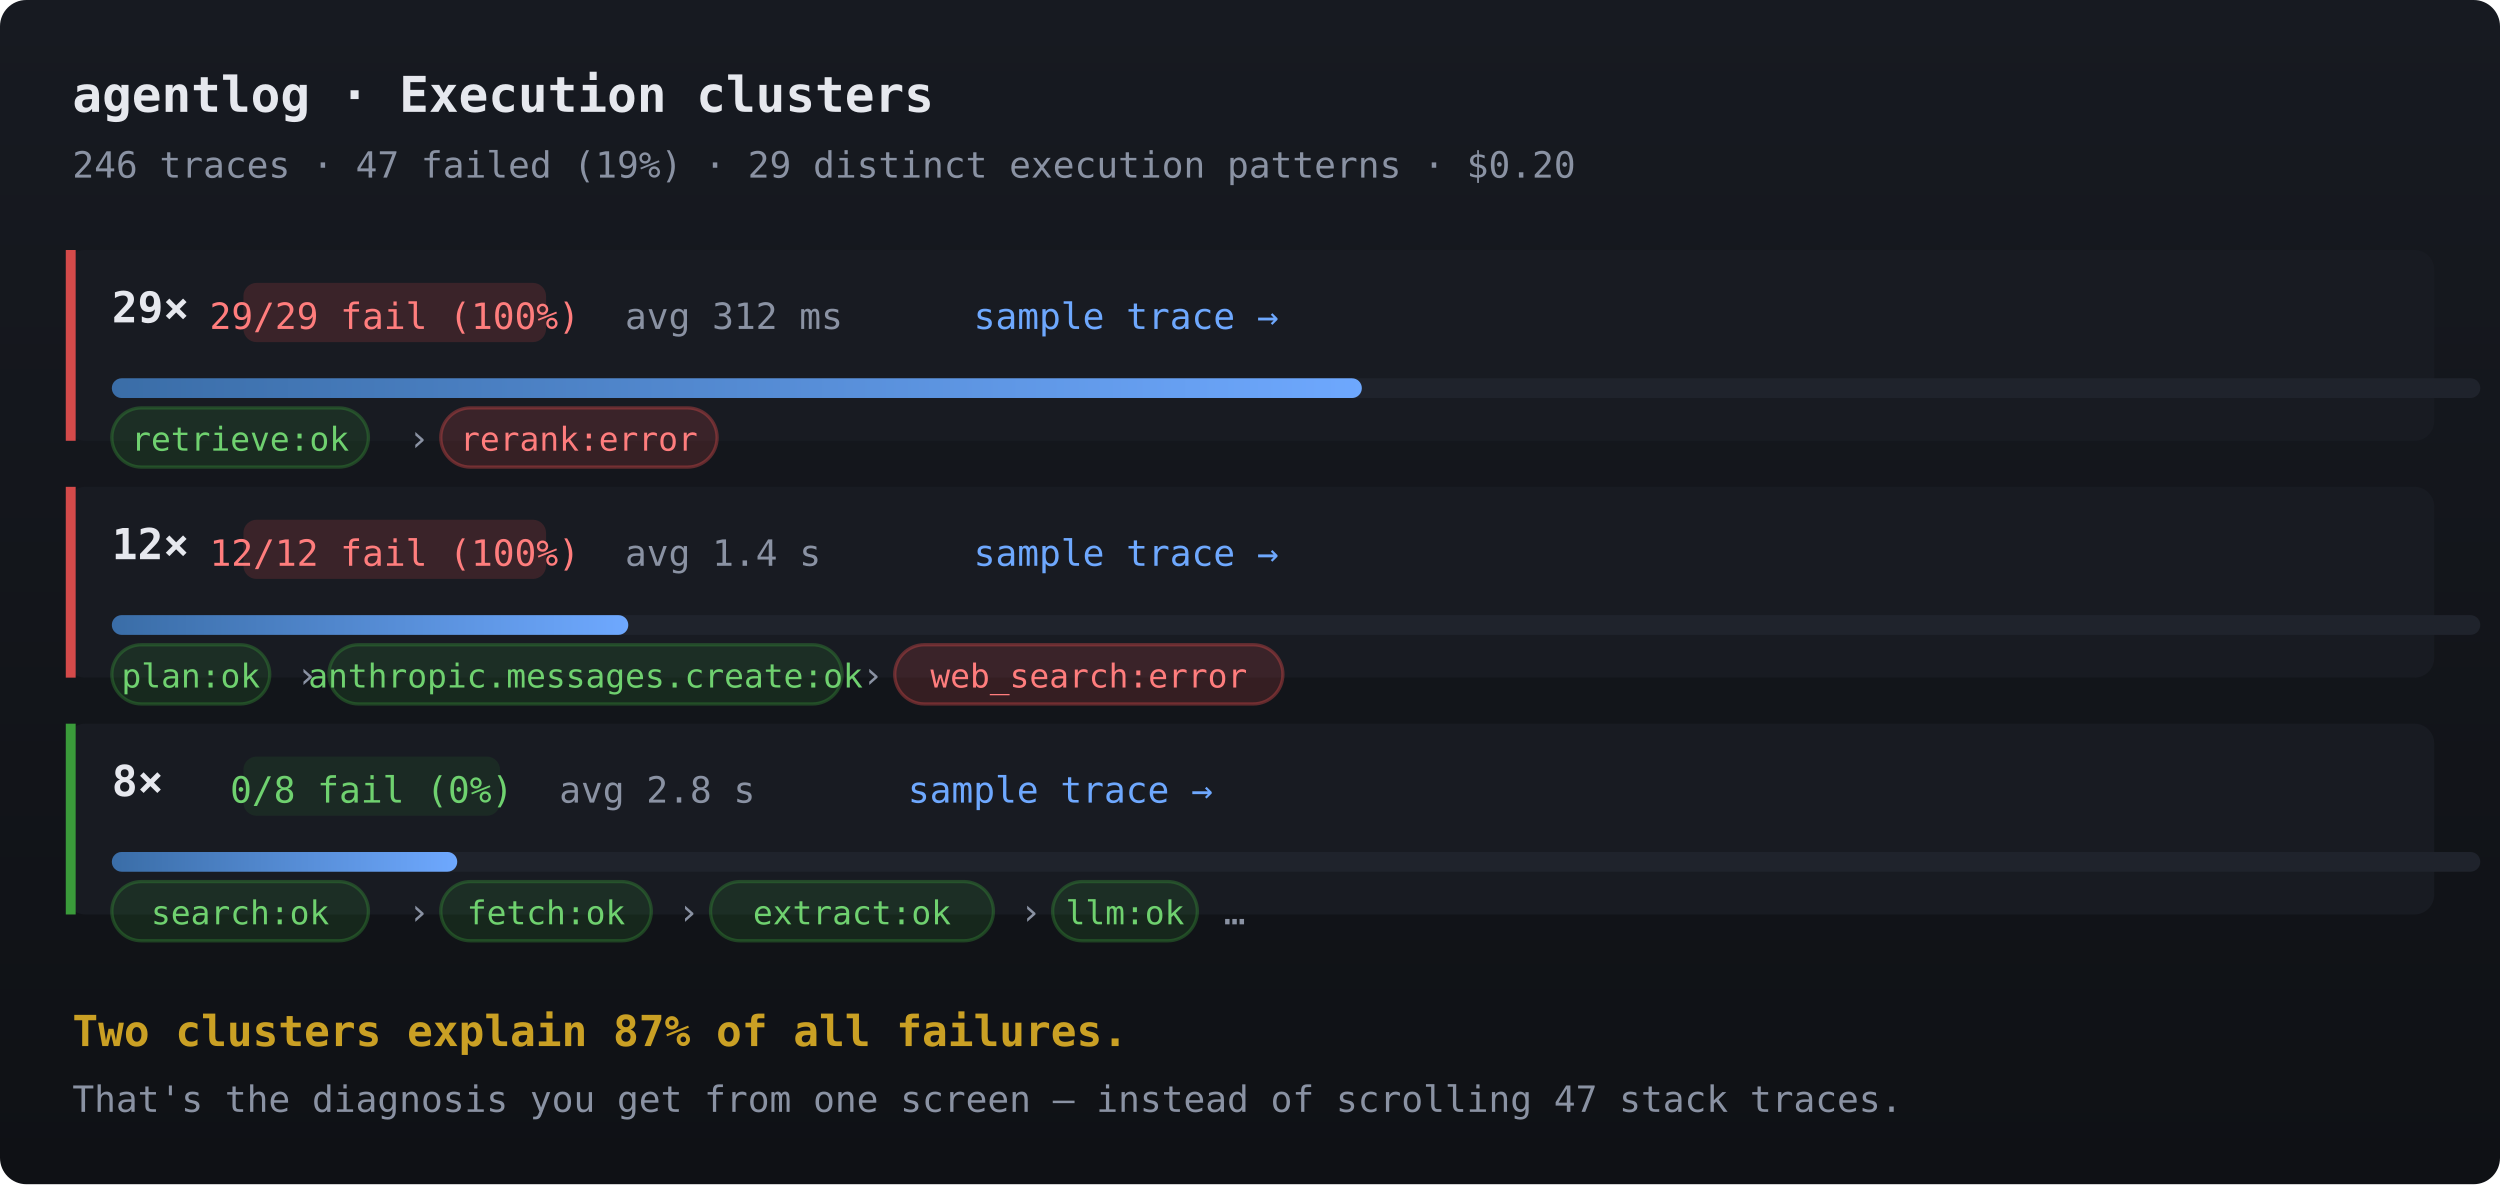
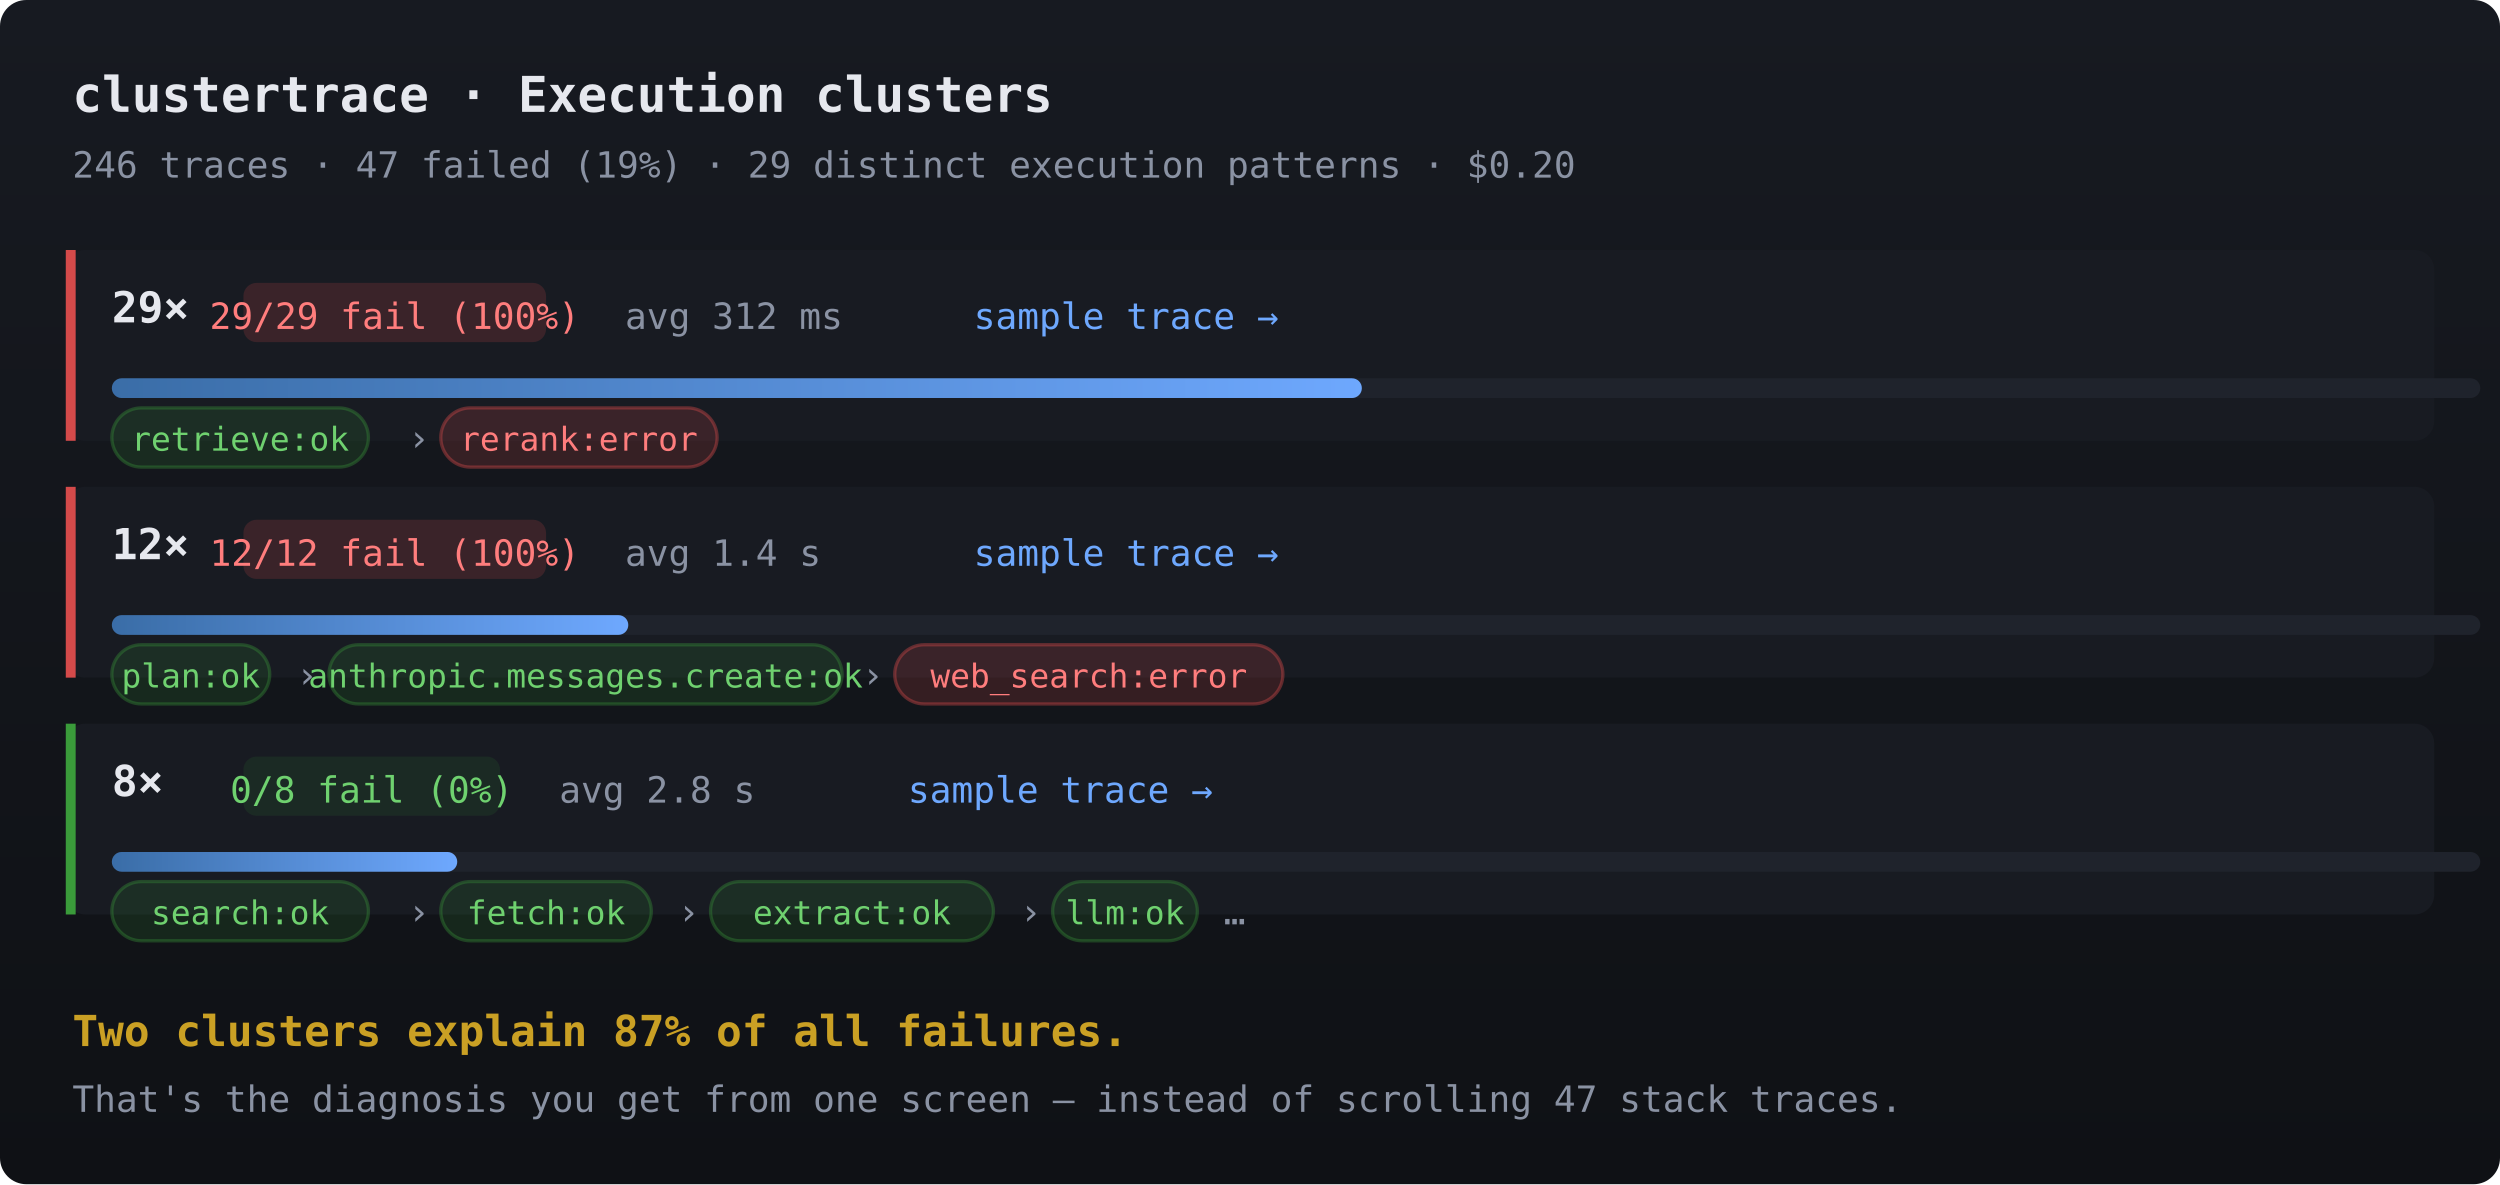
<svg xmlns="http://www.w3.org/2000/svg" viewBox="0 0 760 360" font-family="ui-monospace, SFMono-Regular, Menlo, monospace">
  <defs>
    <linearGradient id="bg" x1="0" x2="0" y1="0" y2="1">
      <stop offset="0%" stop-color="#171a21" />
      <stop offset="100%" stop-color="#0f1115" />
    </linearGradient>
    <linearGradient id="errfill" x1="0" x2="1" y1="0" y2="0">
      <stop offset="0%" stop-color="#c79a2a" />
      <stop offset="100%" stop-color="#d44a4a" />
    </linearGradient>
    <linearGradient id="okfill" x1="0" x2="1" y1="0" y2="0">
      <stop offset="0%" stop-color="#3a6da7" />
      <stop offset="100%" stop-color="#6ea8fe" />
    </linearGradient>
  </defs>
  <rect width="760" height="360" fill="url(#bg)" rx="8" />
-   <text x="22" y="34" fill="#e6e8ee" font-size="15" font-weight="700">agentlog · Execution clusters</text>
+   <text x="22" y="34" fill="#e6e8ee" font-size="15" font-weight="700">clustertrace · Execution clusters</text>
  <text x="22" y="54" fill="#8a92a3" font-size="11">246 traces · 47 failed (19%) · 29 distinct execution patterns · $0.20</text>
  <rect x="20" y="76" width="720" height="58" rx="6" fill="#181b22" stroke="#d44a4a" stroke-width="0" />
  <rect x="20" y="76" width="3" height="58" fill="#d44a4a" />
  <text x="34" y="98" fill="#e6e8ee" font-size="13" font-weight="700">29×</text>
  <rect x="74" y="86" width="92" height="18" rx="4" fill="rgba(212,74,74,0.18)" />
  <text x="120" y="100" fill="#ff7d7d" font-size="11" text-anchor="middle">29/29 fail (100%)</text>
  <text x="190" y="100" fill="#8a92a3" font-size="11">avg 312 ms</text>
  <text x="296" y="100" fill="#6ea8fe" font-size="11">sample trace →</text>
  <rect x="34" y="115" width="720" height="6" fill="#1f232c" rx="3" />
  <rect x="34" y="115" width="380" height="6" fill="url(#okfill)" rx="3" />
  <g transform="translate(34, 124)">
    <rect x="0" y="0" width="78" height="18" rx="9" fill="rgba(58,155,58,0.15)" stroke="rgba(58,155,58,0.35)" />
    <text x="39" y="13" fill="#6fd16f" font-size="10" text-anchor="middle">retrieve:ok</text>
    <text x="90" y="13" fill="#8a92a3" font-size="11">›</text>
    <rect x="100" y="0" width="84" height="18" rx="9" fill="rgba(212,74,74,0.18)" stroke="rgba(212,74,74,0.4)" />
    <text x="142" y="13" fill="#ff7d7d" font-size="10" text-anchor="middle">rerank:error</text>
  </g>
  <rect x="20" y="148" width="720" height="58" rx="6" fill="#181b22" />
  <rect x="20" y="148" width="3" height="58" fill="#d44a4a" />
  <text x="34" y="170" fill="#e6e8ee" font-size="13" font-weight="700">12×</text>
  <rect x="74" y="158" width="92" height="18" rx="4" fill="rgba(212,74,74,0.18)" />
  <text x="120" y="172" fill="#ff7d7d" font-size="11" text-anchor="middle">12/12 fail (100%)</text>
  <text x="190" y="172" fill="#8a92a3" font-size="11">avg 1.4 s</text>
  <text x="296" y="172" fill="#6ea8fe" font-size="11">sample trace →</text>
  <rect x="34" y="187" width="720" height="6" fill="#1f232c" rx="3" />
  <rect x="34" y="187" width="157" height="6" fill="url(#okfill)" rx="3" />
  <g transform="translate(34, 196)">
    <rect x="0" y="0" width="48" height="18" rx="9" fill="rgba(58,155,58,0.15)" stroke="rgba(58,155,58,0.35)" />
    <text x="24" y="13" fill="#6fd16f" font-size="10" text-anchor="middle">plan:ok</text>
    <text x="56" y="13" fill="#8a92a3" font-size="11">›</text>
    <rect x="66" y="0" width="156" height="18" rx="9" fill="rgba(58,155,58,0.15)" stroke="rgba(58,155,58,0.35)" />
    <text x="144" y="13" fill="#6fd16f" font-size="10" text-anchor="middle">anthropic.messages.create:ok</text>
    <text x="228" y="13" fill="#8a92a3" font-size="11">›</text>
    <rect x="238" y="0" width="118" height="18" rx="9" fill="rgba(212,74,74,0.18)" stroke="rgba(212,74,74,0.4)" />
    <text x="297" y="13" fill="#ff7d7d" font-size="10" text-anchor="middle">web_search:error</text>
  </g>
  <rect x="20" y="220" width="720" height="58" rx="6" fill="#181b22" />
  <rect x="20" y="220" width="3" height="58" fill="#3a9b3a" />
  <text x="34" y="242" fill="#e6e8ee" font-size="13" font-weight="700">8×</text>
  <rect x="74" y="230" width="78" height="18" rx="4" fill="rgba(58,155,58,0.12)" />
  <text x="113" y="244" fill="#6fd16f" font-size="11" text-anchor="middle">0/8 fail (0%)</text>
  <text x="170" y="244" fill="#8a92a3" font-size="11">avg 2.8 s</text>
  <text x="276" y="244" fill="#6ea8fe" font-size="11">sample trace →</text>
  <rect x="34" y="259" width="720" height="6" fill="#1f232c" rx="3" />
  <rect x="34" y="259" width="105" height="6" fill="url(#okfill)" rx="3" />
  <g transform="translate(34, 268)">
    <rect x="0" y="0" width="78" height="18" rx="9" fill="rgba(58,155,58,0.15)" stroke="rgba(58,155,58,0.35)" />
    <text x="39" y="13" fill="#6fd16f" font-size="10" text-anchor="middle">search:ok</text>
    <text x="90" y="13" fill="#8a92a3" font-size="11">›</text>
    <rect x="100" y="0" width="64" height="18" rx="9" fill="rgba(58,155,58,0.15)" stroke="rgba(58,155,58,0.35)" />
    <text x="132" y="13" fill="#6fd16f" font-size="10" text-anchor="middle">fetch:ok</text>
    <text x="172" y="13" fill="#8a92a3" font-size="11">›</text>
    <rect x="182" y="0" width="86" height="18" rx="9" fill="rgba(58,155,58,0.15)" stroke="rgba(58,155,58,0.35)" />
    <text x="225" y="13" fill="#6fd16f" font-size="10" text-anchor="middle">extract:ok</text>
    <text x="276" y="13" fill="#8a92a3" font-size="11">›</text>
    <rect x="286" y="0" width="44" height="18" rx="9" fill="rgba(58,155,58,0.15)" stroke="rgba(58,155,58,0.35)" />
    <text x="308" y="13" fill="#6fd16f" font-size="10" text-anchor="middle">llm:ok</text>
    <text x="338" y="13" fill="#8a92a3" font-size="11">…</text>
  </g>
  <text x="22" y="318" fill="#caa024" font-size="13" font-weight="600">Two clusters explain 87% of all failures.</text>
  <text x="22" y="338" fill="#8a92a3" font-size="11">That's the diagnosis you get from one screen — instead of scrolling 47 stack traces.</text>
</svg>
